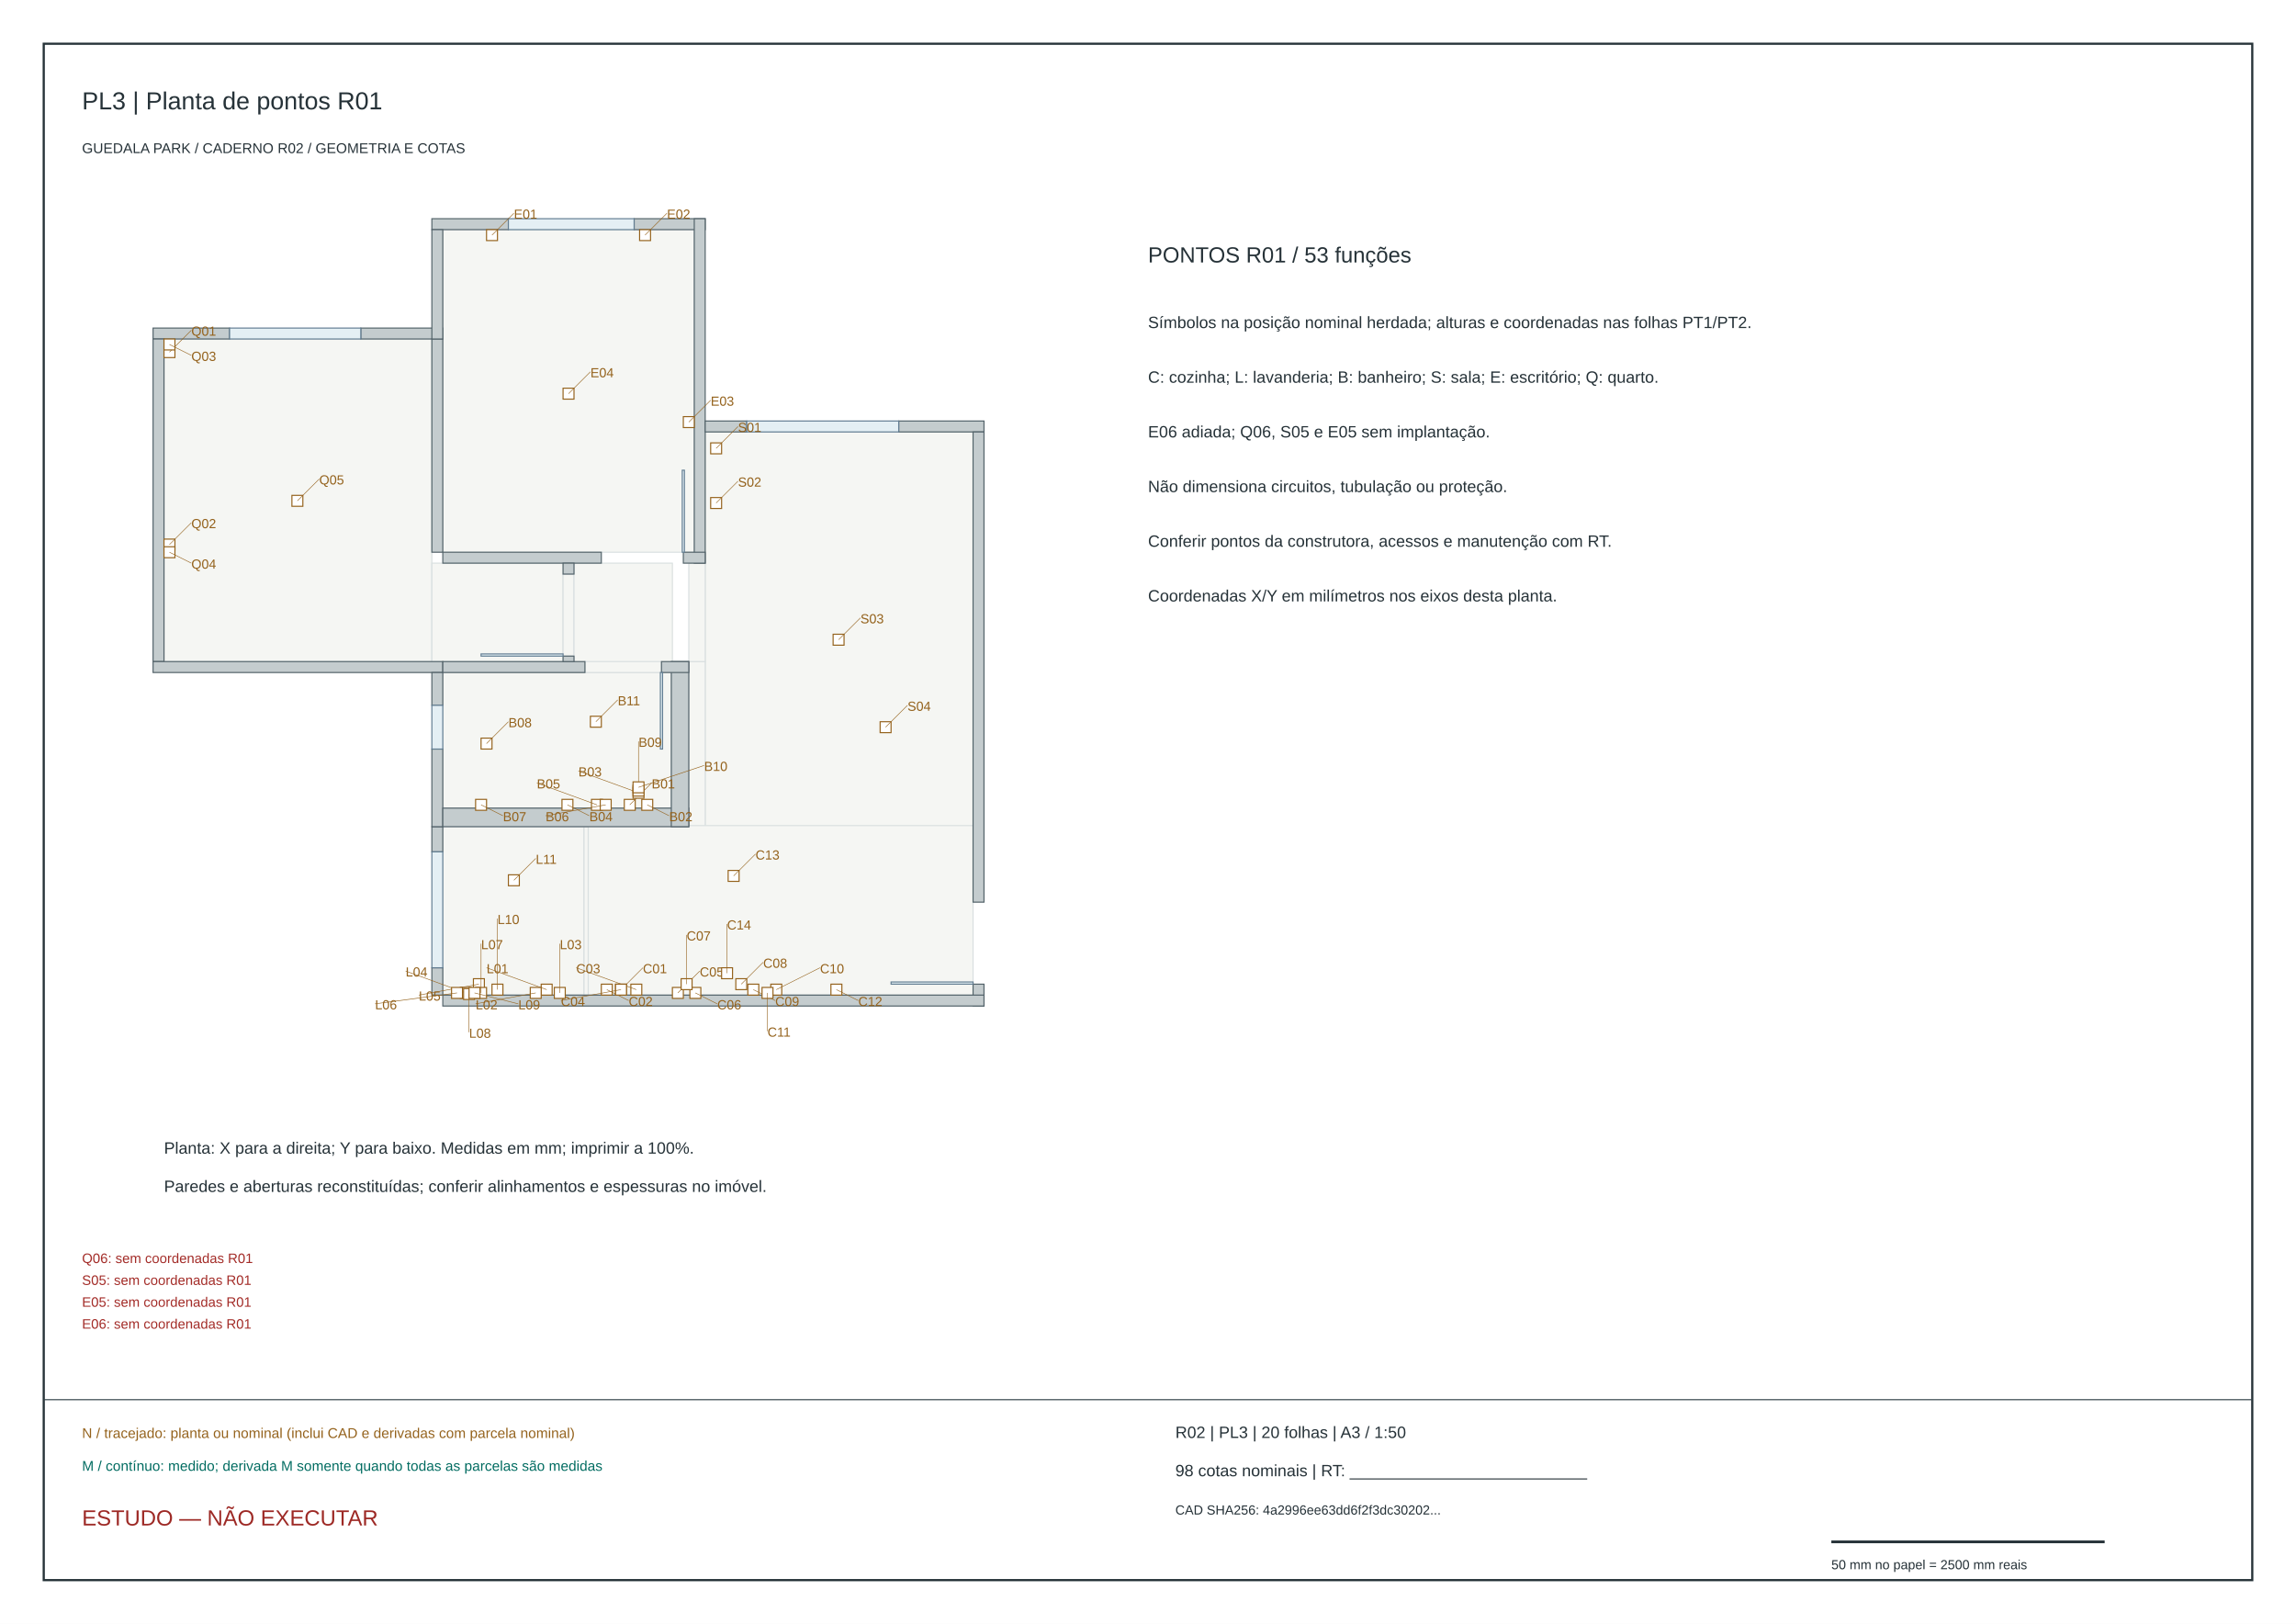
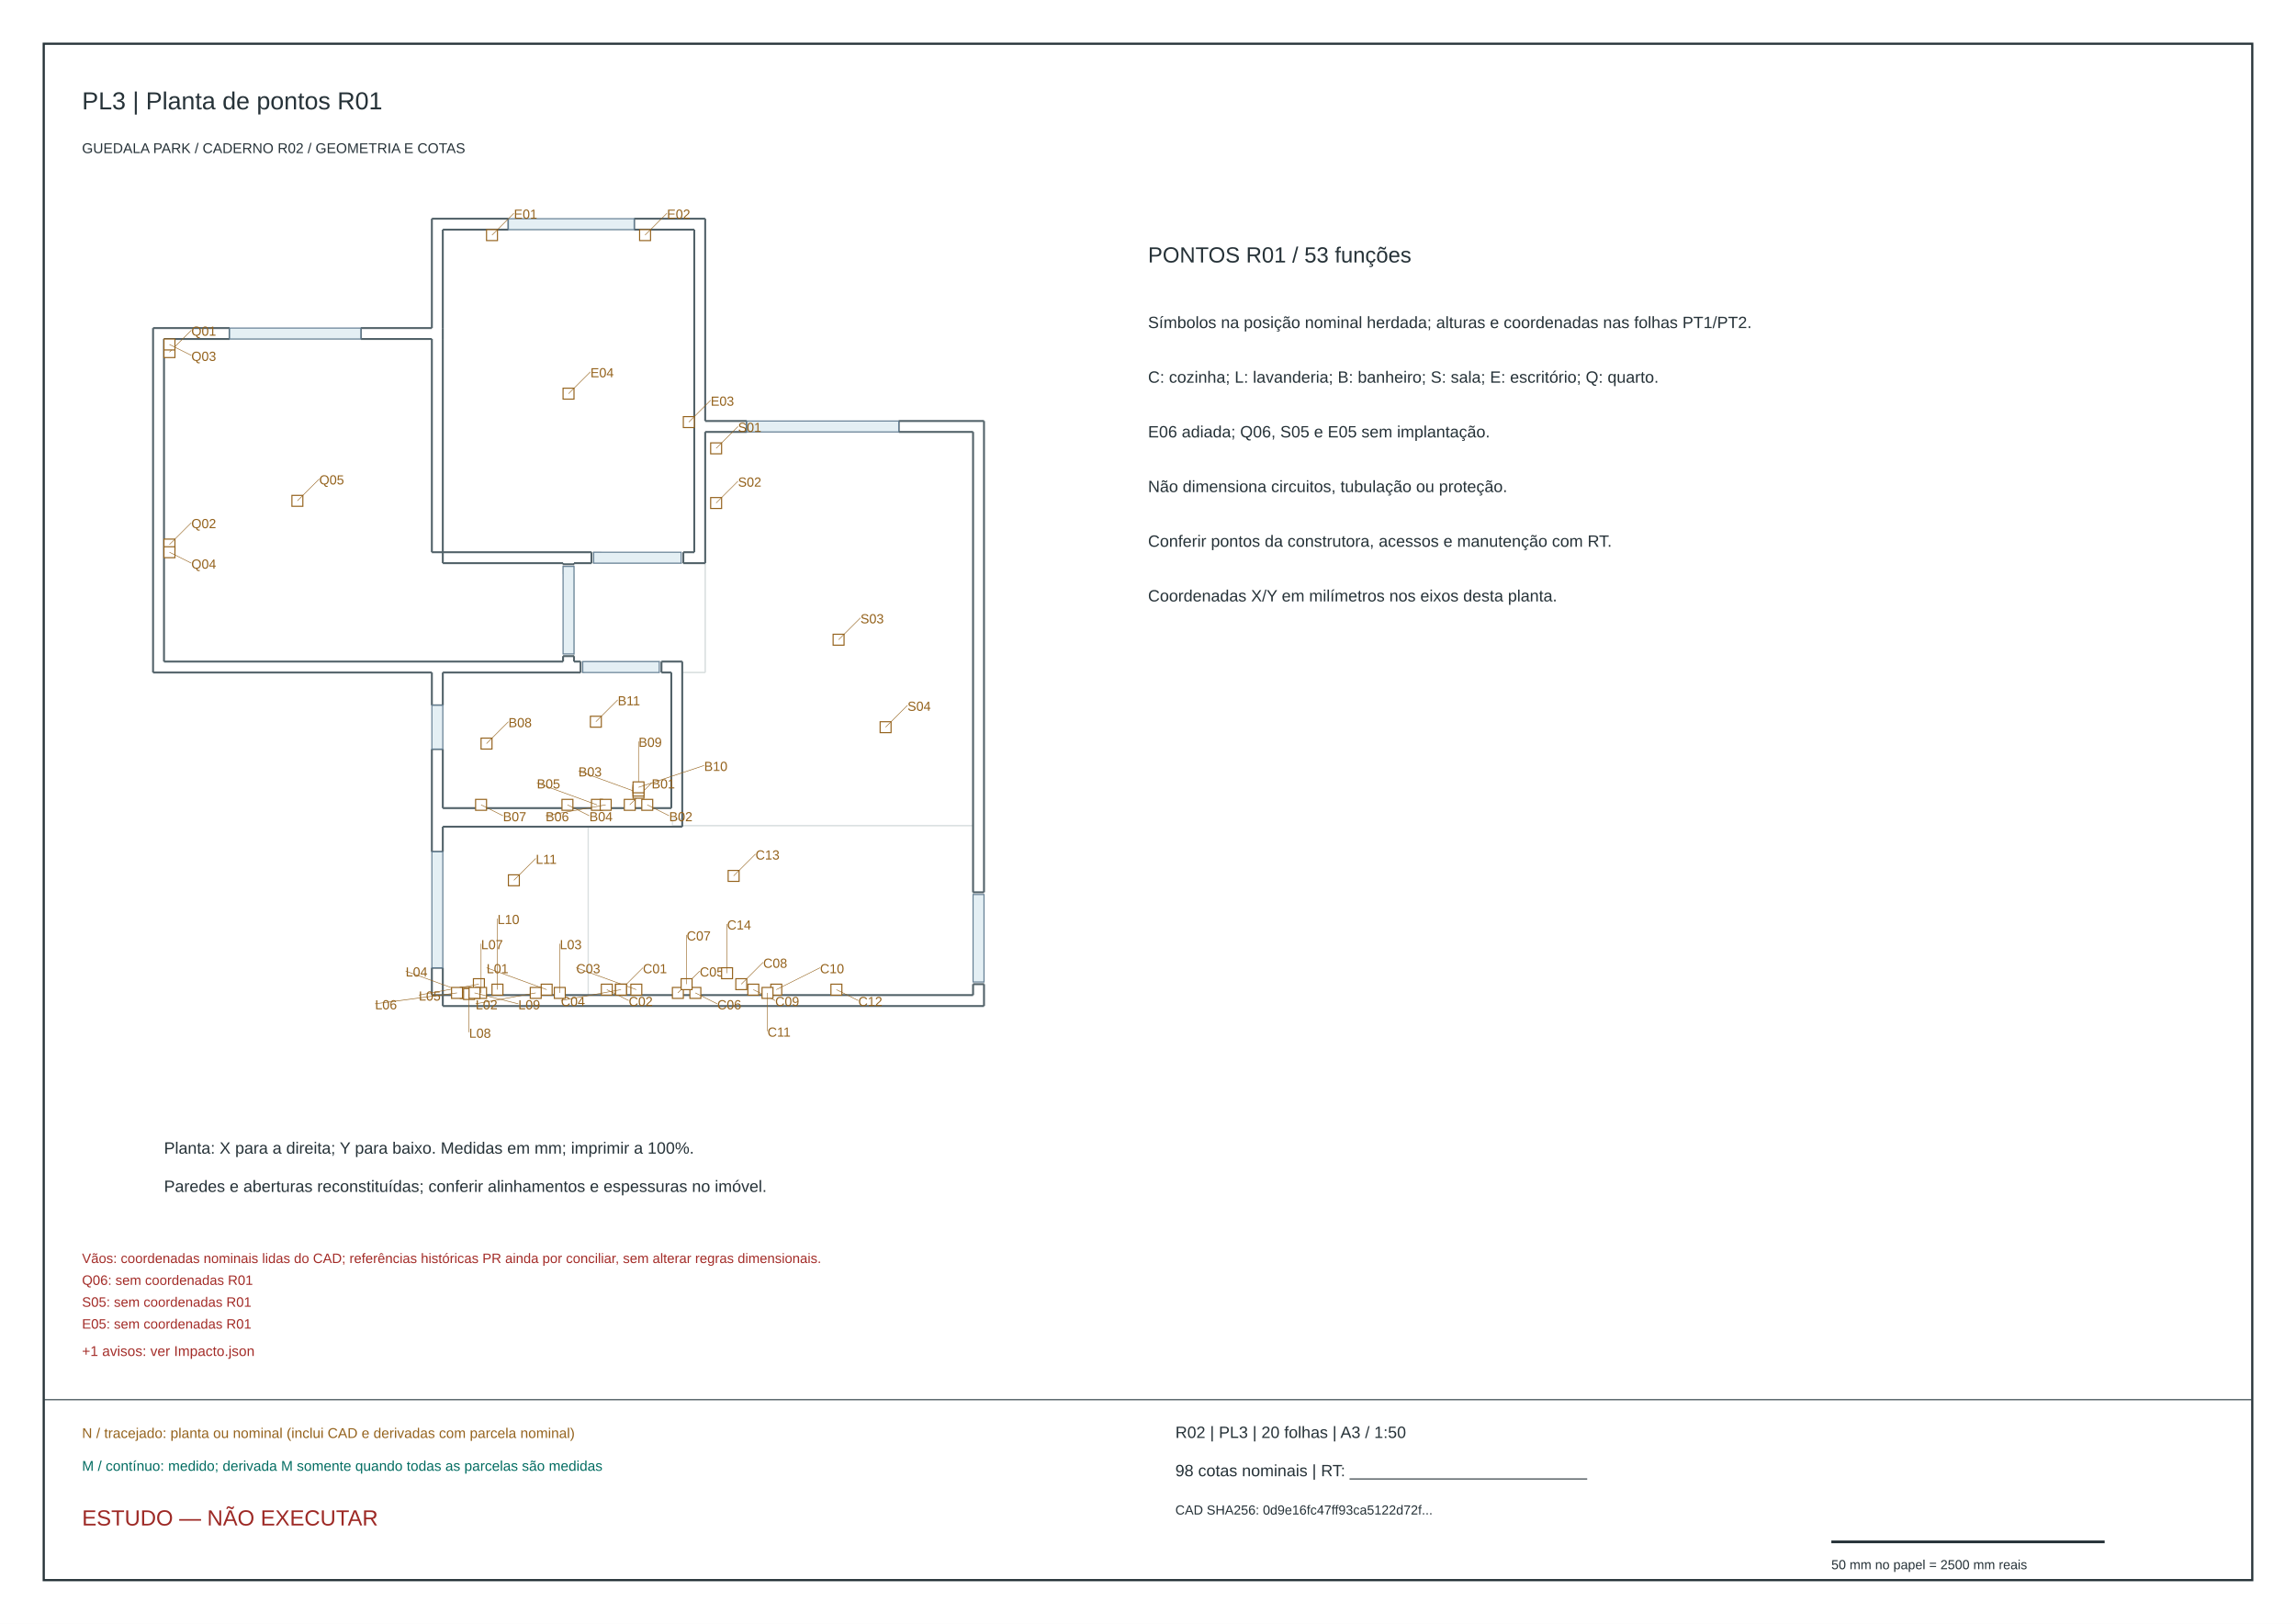
<svg xmlns="http://www.w3.org/2000/svg" width="420mm" height="297mm" viewBox="0 0 420 297">
  <rect width="420" height="297" fill="white" />
-   <rect x="30.0" y="62.0" width="49.0" height="59.0" stroke="#d9dfe0" fill="#f5f6f3" stroke-width="0.2" />
-   <rect x="79.0" y="103.0" width="24.0" height="18.0" stroke="#d9dfe0" fill="#f5f6f3" stroke-width="0.2" />
-   <rect x="103.0" y="105.0" width="2.0" height="15.0" stroke="#d9dfe0" fill="#f5f6f3" stroke-width="0.2" />
-   <rect x="81.0" y="42.0" width="46.0" height="59.0" stroke="#d9dfe0" fill="#f5f6f3" stroke-width="0.2" />
-   <rect x="129.0" y="79.0" width="49.0" height="76.0" stroke="#d9dfe0" fill="#f5f6f3" stroke-width="0.2" />
-   <rect x="126.0" y="121.0" width="3.0" height="30.2" stroke="#d9dfe0" fill="#f5f6f3" stroke-width="0.2" />
-   <rect x="126.0" y="103.0" width="3.0" height="18.0" stroke="#d9dfe0" fill="#f5f6f3" stroke-width="0.2" />
-   <rect x="105.0" y="103.0" width="18.0" height="21.0" stroke="#d9dfe0" fill="#f5f6f3" stroke-width="0.2" />
-   <rect x="107.6" y="151.0" width="70.4" height="31.0" stroke="#d9dfe0" fill="#f5f6f3" stroke-width="0.2" />
-   <rect x="106.8" y="151.2" width="0.8" height="30.8" stroke="#d9dfe0" fill="#f5f6f3" stroke-width="0.2" />
-   <rect x="81.0" y="151.2" width="25.8" height="30.8" stroke="#d9dfe0" fill="#f5f6f3" stroke-width="0.2" />
-   <rect x="81.0" y="123.0" width="41.8" height="24.8" stroke="#d9dfe0" fill="#f5f6f3" stroke-width="0.2" />
-   <rect x="107.0" y="121.0" width="14.0" height="2.0" stroke="#d9dfe0" fill="#f5f6f3" stroke-width="0.2" />
-   <rect x="28.0" y="60.0" width="14.0" height="2.0" stroke="#526269" fill="#c4ccce" stroke-width="0.2" />
-   <rect x="66.0" y="60.0" width="15.0" height="2.0" stroke="#526269" fill="#c4ccce" stroke-width="0.2" />
-   <rect x="28.0" y="62.0" width="2.0" height="59.0" stroke="#526269" fill="#c4ccce" stroke-width="0.2" />
-   <rect x="28.0" y="121.0" width="53.0" height="2.0" stroke="#526269" fill="#c4ccce" stroke-width="0.2" />
-   <rect x="79.0" y="62.0" width="2.0" height="39.0" stroke="#526269" fill="#c4ccce" stroke-width="0.2" />
-   <rect x="79.0" y="40.0" width="14.0" height="2.0" stroke="#526269" fill="#c4ccce" stroke-width="0.2" />
-   <rect x="116.0" y="40.0" width="13.0" height="2.0" stroke="#526269" fill="#c4ccce" stroke-width="0.2" />
-   <rect x="79.0" y="42.0" width="2.0" height="20.0" stroke="#526269" fill="#c4ccce" stroke-width="0.2" />
-   <rect x="127.0" y="40.0" width="2.0" height="63.0" stroke="#526269" fill="#c4ccce" stroke-width="0.2" />
-   <rect x="81.0" y="101.0" width="29.0" height="2.0" stroke="#526269" fill="#c4ccce" stroke-width="0.2" />
-   <rect x="125.0" y="101.0" width="4.0" height="2.0" stroke="#526269" fill="#c4ccce" stroke-width="0.2" />
-   <rect x="129.0" y="77.0" width="7.6" height="2.0" stroke="#526269" fill="#c4ccce" stroke-width="0.2" />
-   <rect x="164.4" y="77.0" width="15.6" height="2.0" stroke="#526269" fill="#c4ccce" stroke-width="0.2" />
-   <rect x="178.0" y="79.0" width="2.0" height="86.0" stroke="#526269" fill="#c4ccce" stroke-width="0.2" />
-   <rect x="178.0" y="180.0" width="2.0" height="4.0" stroke="#526269" fill="#c4ccce" stroke-width="0.2" />
-   <rect x="81.0" y="182.0" width="99.0" height="2.0" stroke="#526269" fill="#c4ccce" stroke-width="0.2" />
-   <rect x="79.0" y="151.2" width="2.0" height="4.6" stroke="#526269" fill="#c4ccce" stroke-width="0.2" />
-   <rect x="79.0" y="177.0" width="2.0" height="5.0" stroke="#526269" fill="#c4ccce" stroke-width="0.2" />
-   <rect x="79.0" y="123.0" width="2.0" height="6.0" stroke="#526269" fill="#c4ccce" stroke-width="0.2" />
-   <rect x="79.0" y="137.0" width="2.0" height="14.2" stroke="#526269" fill="#c4ccce" stroke-width="0.2" />
-   <rect x="81.0" y="147.8" width="45.0" height="3.4" stroke="#526269" fill="#c4ccce" stroke-width="0.2" />
-   <rect x="122.8" y="121.0" width="3.2" height="30.2" stroke="#526269" fill="#c4ccce" stroke-width="0.2" />
-   <rect x="81.0" y="121.0" width="26.0" height="2.0" stroke="#526269" fill="#c4ccce" stroke-width="0.2" />
-   <rect x="121.0" y="121.0" width="5.0" height="2.0" stroke="#526269" fill="#c4ccce" stroke-width="0.2" />
-   <rect x="103.0" y="103.0" width="2.0" height="2.0" stroke="#526269" fill="#c4ccce" stroke-width="0.2" />
-   <rect x="103.0" y="120.0" width="2.0" height="1.0" stroke="#526269" fill="#c4ccce" stroke-width="0.2" />
+   <line x1="103.0" y1="103.0" x2="81.0" y2="103.0" stroke="#d9dfe0" stroke-width="0.2" />
+   <line x1="81.0" y1="103.0" x2="81.0" y2="101.0" stroke="#d9dfe0" stroke-width="0.2" />
+   <line x1="81.0" y1="101.0" x2="79.0" y2="101.0" stroke="#d9dfe0" stroke-width="0.2" />
+   <line x1="79.0" y1="101.0" x2="79.0" y2="62.0" stroke="#d9dfe0" stroke-width="0.2" />
+   <line x1="79.0" y1="62.0" x2="30.0" y2="62.0" stroke="#d9dfe0" stroke-width="0.2" />
+   <line x1="30.0" y1="62.0" x2="30.0" y2="121.0" stroke="#d9dfe0" stroke-width="0.2" />
+   <line x1="30.0" y1="121.0" x2="103.0" y2="121.0" stroke="#d9dfe0" stroke-width="0.2" />
+   <line x1="103.0" y1="121.0" x2="103.0" y2="120.0" stroke="#d9dfe0" stroke-width="0.2" />
+   <line x1="103.0" y1="120.0" x2="105.0" y2="120.0" stroke="#d9dfe0" stroke-width="0.2" />
+   <line x1="105.0" y1="120.0" x2="105.0" y2="105.0" stroke="#d9dfe0" stroke-width="0.2" />
+   <line x1="105.0" y1="105.0" x2="103.0" y2="105.0" stroke="#d9dfe0" stroke-width="0.2" />
+   <line x1="103.0" y1="105.0" x2="103.0" y2="103.0" stroke="#d9dfe0" stroke-width="0.2" />
+   <line x1="127.0" y1="101.0" x2="127.0" y2="42.0" stroke="#d9dfe0" stroke-width="0.2" />
+   <line x1="127.0" y1="42.0" x2="81.0" y2="42.0" stroke="#d9dfe0" stroke-width="0.2" />
+   <line x1="81.0" y1="42.0" x2="81.0" y2="101.0" stroke="#d9dfe0" stroke-width="0.2" />
+   <line x1="81.0" y1="101.0" x2="110.0" y2="101.0" stroke="#d9dfe0" stroke-width="0.2" />
+   <line x1="110.0" y1="101.0" x2="110.0" y2="103.0" stroke="#d9dfe0" stroke-width="0.2" />
+   <line x1="110.0" y1="103.0" x2="125.0" y2="103.0" stroke="#d9dfe0" stroke-width="0.2" />
+   <line x1="125.0" y1="103.0" x2="125.0" y2="101.0" stroke="#d9dfe0" stroke-width="0.2" />
+   <line x1="125.0" y1="101.0" x2="127.0" y2="101.0" stroke="#d9dfe0" stroke-width="0.2" />
+   <line x1="178.0" y1="79.0" x2="129.0" y2="79.0" stroke="#d9dfe0" stroke-width="0.2" />
+   <line x1="129.0" y1="79.0" x2="129.0" y2="123.0" stroke="#d9dfe0" stroke-width="0.2" />
+   <line x1="129.0" y1="123.0" x2="124.8" y2="123.0" stroke="#d9dfe0" stroke-width="0.2" />
+   <line x1="124.8" y1="123.0" x2="124.8" y2="149.8" stroke="#d9dfe0" stroke-width="0.2" />
+   <line x1="124.8" y1="149.8" x2="123.0" y2="149.8" stroke="#d9dfe0" stroke-width="0.2" />
+   <line x1="123.0" y1="149.8" x2="123.0" y2="151.0" stroke="#d9dfe0" stroke-width="0.2" />
+   <line x1="123.0" y1="151.0" x2="178.0" y2="151.0" stroke="#d9dfe0" stroke-width="0.2" />
+   <line x1="178.0" y1="151.0" x2="178.0" y2="79.0" stroke="#d9dfe0" stroke-width="0.2" />
+   <line x1="129.0" y1="123.0" x2="129.0" y2="103.0" stroke="#d9dfe0" stroke-width="0.2" />
+   <line x1="129.0" y1="103.0" x2="105.0" y2="103.0" stroke="#d9dfe0" stroke-width="0.2" />
+   <line x1="105.0" y1="103.0" x2="105.0" y2="121.0" stroke="#d9dfe0" stroke-width="0.2" />
+   <line x1="105.0" y1="121.0" x2="124.8" y2="121.0" stroke="#d9dfe0" stroke-width="0.2" />
+   <line x1="124.8" y1="121.0" x2="124.8" y2="123.0" stroke="#d9dfe0" stroke-width="0.2" />
+   <line x1="124.8" y1="123.0" x2="129.0" y2="123.0" stroke="#d9dfe0" stroke-width="0.2" />
+   <line x1="178.0" y1="165.0" x2="178.0" y2="151.0" stroke="#d9dfe0" stroke-width="0.2" />
+   <line x1="178.0" y1="151.0" x2="124.8" y2="151.0" stroke="#d9dfe0" stroke-width="0.2" />
+   <line x1="124.8" y1="151.0" x2="124.8" y2="151.2" stroke="#d9dfe0" stroke-width="0.2" />
+   <line x1="124.8" y1="151.2" x2="107.6" y2="151.2" stroke="#d9dfe0" stroke-width="0.2" />
+   <line x1="107.6" y1="151.2" x2="107.6" y2="182.0" stroke="#d9dfe0" stroke-width="0.2" />
+   <line x1="107.6" y1="182.0" x2="178.0" y2="182.0" stroke="#d9dfe0" stroke-width="0.2" />
+   <line x1="178.0" y1="182.0" x2="178.0" y2="180.0" stroke="#d9dfe0" stroke-width="0.2" />
+   <line x1="178.0" y1="180.0" x2="180.0" y2="180.0" stroke="#d9dfe0" stroke-width="0.2" />
+   <line x1="180.0" y1="180.0" x2="180.0" y2="165.0" stroke="#d9dfe0" stroke-width="0.2" />
+   <line x1="180.0" y1="165.0" x2="178.0" y2="165.0" stroke="#d9dfe0" stroke-width="0.2" />
+   <line x1="107.6" y1="182.0" x2="107.6" y2="151.2" stroke="#d9dfe0" stroke-width="0.2" />
+   <line x1="107.6" y1="151.2" x2="81.0" y2="151.2" stroke="#d9dfe0" stroke-width="0.2" />
+   <line x1="81.0" y1="151.2" x2="81.0" y2="182.0" stroke="#d9dfe0" stroke-width="0.2" />
+   <line x1="81.0" y1="182.0" x2="107.6" y2="182.0" stroke="#d9dfe0" stroke-width="0.2" />
+   <line x1="122.8" y1="123.0" x2="121.0" y2="123.0" stroke="#d9dfe0" stroke-width="0.2" />
+   <line x1="121.0" y1="123.0" x2="121.0" y2="121.0" stroke="#d9dfe0" stroke-width="0.2" />
+   <line x1="121.0" y1="121.0" x2="107.0" y2="121.0" stroke="#d9dfe0" stroke-width="0.2" />
+   <line x1="107.0" y1="121.0" x2="107.0" y2="123.0" stroke="#d9dfe0" stroke-width="0.2" />
+   <line x1="107.0" y1="123.0" x2="81.0" y2="123.0" stroke="#d9dfe0" stroke-width="0.2" />
+   <line x1="81.0" y1="123.0" x2="81.0" y2="147.8" stroke="#d9dfe0" stroke-width="0.2" />
+   <line x1="81.0" y1="147.8" x2="122.8" y2="147.8" stroke="#d9dfe0" stroke-width="0.2" />
+   <line x1="122.8" y1="147.8" x2="122.8" y2="123.0" stroke="#d9dfe0" stroke-width="0.2" />
+   <line x1="79.0" y1="155.8" x2="81.0" y2="155.8" stroke="#526269" stroke-width="0.35" />
+   <line x1="81.0" y1="155.8" x2="81.0" y2="151.2" stroke="#526269" stroke-width="0.35" />
+   <line x1="81.0" y1="151.2" x2="124.8" y2="151.2" stroke="#526269" stroke-width="0.35" />
+   <line x1="124.8" y1="151.2" x2="124.8" y2="121.0" stroke="#526269" stroke-width="0.35" />
+   <line x1="124.8" y1="121.0" x2="121.0" y2="121.0" stroke="#526269" stroke-width="0.35" />
+   <line x1="121.0" y1="121.0" x2="121.0" y2="123.0" stroke="#526269" stroke-width="0.35" />
+   <line x1="121.0" y1="123.0" x2="122.8" y2="123.0" stroke="#526269" stroke-width="0.35" />
+   <line x1="122.8" y1="123.0" x2="122.8" y2="147.8" stroke="#526269" stroke-width="0.35" />
+   <line x1="122.8" y1="147.8" x2="81.0" y2="147.8" stroke="#526269" stroke-width="0.35" />
+   <line x1="81.0" y1="147.8" x2="81.0" y2="137.0" stroke="#526269" stroke-width="0.35" />
+   <line x1="81.0" y1="137.0" x2="79.0" y2="137.0" stroke="#526269" stroke-width="0.35" />
+   <line x1="79.0" y1="137.0" x2="79.0" y2="155.8" stroke="#526269" stroke-width="0.35" />
+   <line x1="28.0" y1="60.0" x2="28.0" y2="123.0" stroke="#526269" stroke-width="0.35" />
+   <line x1="28.0" y1="123.0" x2="79.0" y2="123.0" stroke="#526269" stroke-width="0.35" />
+   <line x1="79.0" y1="123.0" x2="79.0" y2="129.0" stroke="#526269" stroke-width="0.35" />
+   <line x1="79.0" y1="129.0" x2="81.0" y2="129.0" stroke="#526269" stroke-width="0.35" />
+   <line x1="81.0" y1="129.0" x2="81.0" y2="123.0" stroke="#526269" stroke-width="0.35" />
+   <line x1="81.0" y1="123.0" x2="106.2" y2="123.0" stroke="#526269" stroke-width="0.35" />
+   <line x1="106.2" y1="123.0" x2="106.2" y2="121.0" stroke="#526269" stroke-width="0.35" />
+   <line x1="106.2" y1="121.0" x2="105.0" y2="121.0" stroke="#526269" stroke-width="0.35" />
+   <line x1="105.0" y1="121.0" x2="105.0" y2="120.0" stroke="#526269" stroke-width="0.35" />
+   <line x1="105.0" y1="120.0" x2="103.0" y2="120.0" stroke="#526269" stroke-width="0.35" />
+   <line x1="103.0" y1="120.0" x2="103.0" y2="121.0" stroke="#526269" stroke-width="0.35" />
+   <line x1="103.0" y1="121.0" x2="30.0" y2="121.0" stroke="#526269" stroke-width="0.35" />
+   <line x1="30.0" y1="121.0" x2="30.0" y2="62.0" stroke="#526269" stroke-width="0.35" />
+   <line x1="30.0" y1="62.0" x2="42.0" y2="62.0" stroke="#526269" stroke-width="0.35" />
+   <line x1="42.0" y1="62.0" x2="42.0" y2="60.0" stroke="#526269" stroke-width="0.35" />
+   <line x1="42.0" y1="60.0" x2="28.0" y2="60.0" stroke="#526269" stroke-width="0.35" />
+   <line x1="79.0" y1="177.0" x2="79.0" y2="182.0" stroke="#526269" stroke-width="0.35" />
+   <line x1="79.0" y1="182.0" x2="81.0" y2="182.0" stroke="#526269" stroke-width="0.35" />
+   <line x1="81.0" y1="182.0" x2="81.0" y2="177.0" stroke="#526269" stroke-width="0.35" />
+   <line x1="81.0" y1="177.0" x2="79.0" y2="177.0" stroke="#526269" stroke-width="0.35" />
+   <line x1="93.0" y1="40.0" x2="79.0" y2="40.0" stroke="#526269" stroke-width="0.35" />
+   <line x1="79.0" y1="40.0" x2="79.0" y2="60.0" stroke="#526269" stroke-width="0.35" />
+   <line x1="79.0" y1="60.0" x2="66.0" y2="60.0" stroke="#526269" stroke-width="0.35" />
+   <line x1="66.0" y1="60.0" x2="66.0" y2="62.0" stroke="#526269" stroke-width="0.35" />
+   <line x1="66.0" y1="62.0" x2="79.0" y2="62.0" stroke="#526269" stroke-width="0.35" />
+   <line x1="79.0" y1="62.0" x2="79.0" y2="101.0" stroke="#526269" stroke-width="0.35" />
+   <line x1="79.0" y1="101.0" x2="81.0" y2="101.0" stroke="#526269" stroke-width="0.35" />
+   <line x1="81.0" y1="101.0" x2="81.0" y2="62.0" stroke="#526269" stroke-width="0.35" />
+   <line x1="81.0" y1="62.0" x2="81.0" y2="60.0" stroke="#526269" stroke-width="0.35" />
+   <line x1="81.0" y1="60.0" x2="81.0" y2="42.0" stroke="#526269" stroke-width="0.35" />
+   <line x1="81.0" y1="42.0" x2="93.0" y2="42.0" stroke="#526269" stroke-width="0.35" />
+   <line x1="93.0" y1="42.0" x2="93.0" y2="40.0" stroke="#526269" stroke-width="0.35" />
+   <line x1="136.6" y1="77.0" x2="129.0" y2="77.0" stroke="#526269" stroke-width="0.35" />
+   <line x1="129.0" y1="77.0" x2="129.0" y2="40.0" stroke="#526269" stroke-width="0.35" />
+   <line x1="129.0" y1="40.0" x2="116.0" y2="40.0" stroke="#526269" stroke-width="0.35" />
+   <line x1="116.0" y1="40.0" x2="116.0" y2="42.0" stroke="#526269" stroke-width="0.35" />
+   <line x1="116.0" y1="42.0" x2="127.0" y2="42.0" stroke="#526269" stroke-width="0.35" />
+   <line x1="127.0" y1="42.0" x2="127.0" y2="101.0" stroke="#526269" stroke-width="0.35" />
+   <line x1="127.0" y1="101.0" x2="125.0" y2="101.0" stroke="#526269" stroke-width="0.35" />
+   <line x1="125.0" y1="101.0" x2="125.0" y2="103.0" stroke="#526269" stroke-width="0.35" />
+   <line x1="125.0" y1="103.0" x2="129.0" y2="103.0" stroke="#526269" stroke-width="0.35" />
+   <line x1="129.0" y1="103.0" x2="129.0" y2="79.0" stroke="#526269" stroke-width="0.35" />
+   <line x1="129.0" y1="79.0" x2="136.6" y2="79.0" stroke="#526269" stroke-width="0.35" />
+   <line x1="136.6" y1="79.0" x2="136.6" y2="77.0" stroke="#526269" stroke-width="0.35" />
+   <line x1="180.0" y1="163.2" x2="180.0" y2="77.0" stroke="#526269" stroke-width="0.35" />
+   <line x1="180.0" y1="77.0" x2="164.4" y2="77.0" stroke="#526269" stroke-width="0.35" />
+   <line x1="164.4" y1="77.0" x2="164.4" y2="79.0" stroke="#526269" stroke-width="0.35" />
+   <line x1="164.4" y1="79.0" x2="178.0" y2="79.0" stroke="#526269" stroke-width="0.35" />
+   <line x1="178.0" y1="79.0" x2="178.0" y2="163.2" stroke="#526269" stroke-width="0.35" />
+   <line x1="178.0" y1="163.2" x2="180.0" y2="163.2" stroke="#526269" stroke-width="0.35" />
+   <line x1="178.0" y1="182.0" x2="81.0" y2="182.0" stroke="#526269" stroke-width="0.35" />
+   <line x1="81.0" y1="182.0" x2="81.0" y2="184.0" stroke="#526269" stroke-width="0.35" />
+   <line x1="81.0" y1="184.0" x2="180.0" y2="184.0" stroke="#526269" stroke-width="0.35" />
+   <line x1="180.0" y1="184.0" x2="180.0" y2="180.0" stroke="#526269" stroke-width="0.35" />
+   <line x1="180.0" y1="180.0" x2="178.0" y2="180.0" stroke="#526269" stroke-width="0.35" />
+   <line x1="178.0" y1="180.0" x2="178.0" y2="182.0" stroke="#526269" stroke-width="0.35" />
+   <line x1="108.2" y1="101.0" x2="81.0" y2="101.0" stroke="#526269" stroke-width="0.35" />
+   <line x1="81.0" y1="101.0" x2="81.0" y2="103.0" stroke="#526269" stroke-width="0.35" />
+   <line x1="81.0" y1="103.0" x2="103.0" y2="103.0" stroke="#526269" stroke-width="0.35" />
+   <line x1="103.0" y1="103.0" x2="103.0" y2="103.2" stroke="#526269" stroke-width="0.35" />
+   <line x1="103.0" y1="103.2" x2="105.0" y2="103.2" stroke="#526269" stroke-width="0.35" />
+   <line x1="105.0" y1="103.2" x2="105.0" y2="103.0" stroke="#526269" stroke-width="0.35" />
+   <line x1="105.0" y1="103.0" x2="108.2" y2="103.0" stroke="#526269" stroke-width="0.35" />
+   <line x1="108.2" y1="103.0" x2="108.2" y2="101.0" stroke="#526269" stroke-width="0.35" />
  <rect x="42.0" y="60.0" width="24.0" height="2.0" stroke="#627d92" fill="#e4eff4" stroke-width="0.2" />
  <rect x="93.0" y="40.0" width="23.0" height="2.0" stroke="#627d92" fill="#e4eff4" stroke-width="0.2" />
  <rect x="136.6" y="77.0" width="27.8" height="2.0" stroke="#627d92" fill="#e4eff4" stroke-width="0.2" />
  <rect x="79.0" y="155.8" width="2.0" height="21.2" stroke="#627d92" fill="#e4eff4" stroke-width="0.2" />
  <rect x="79.0" y="129.0" width="2.0" height="8.0" stroke="#627d92" fill="#e4eff4" stroke-width="0.2" />
-   <rect x="124.8" y="86.0" width="0.4" height="15.0" stroke="#627d92" fill="#e4eff4" stroke-width="0.2" />
-   <rect x="88.0" y="119.6" width="15.0" height="0.4" stroke="#627d92" fill="#e4eff4" stroke-width="0.2" />
-   <rect x="120.8" y="123.0" width="0.4" height="14.0" stroke="#627d92" fill="#e4eff4" stroke-width="0.2" />
-   <rect x="163.0" y="179.6" width="15.0" height="0.4" stroke="#627d92" fill="#e4eff4" stroke-width="0.2" />
+   <rect x="108.6" y="101.0" width="16.0" height="2.0" stroke="#627d92" fill="#e4eff4" stroke-width="0.2" />
+   <rect x="103.0" y="103.6" width="2.0" height="16.0" stroke="#627d92" fill="#e4eff4" stroke-width="0.2" />
+   <rect x="106.6" y="121.0" width="14.0" height="2.0" stroke="#627d92" fill="#e4eff4" stroke-width="0.2" />
+   <rect x="178.0" y="163.6" width="2.0" height="16.0" stroke="#627d92" fill="#e4eff4" stroke-width="0.2" />
  <rect x="112.6" y="180.0" width="2" height="2" stroke="#94621c" fill="#ffffff" stroke-width="0.2" />
  <line x1="113.6" y1="181.0" x2="117.6" y2="177.0" stroke="#94621c" stroke-width="0.1" />
  <text x="117.6" y="178.0" font-family="Arial, sans-serif" font-size="2.4" fill="#94621c">C01</text>
  <rect x="110.0" y="180.0" width="2" height="2" stroke="#94621c" fill="#ffffff" stroke-width="0.2" />
  <line x1="111.0" y1="181.0" x2="115.0" y2="183.0" stroke="#94621c" stroke-width="0.1" />
  <text x="115.0" y="184.0" font-family="Arial, sans-serif" font-size="2.4" fill="#94621c">C02</text>
  <rect x="115.4" y="180.0" width="2" height="2" stroke="#94621c" fill="#ffffff" stroke-width="0.2" />
  <line x1="116.4" y1="181.0" x2="105.4" y2="177.0" stroke="#94621c" stroke-width="0.1" />
  <text x="105.4" y="178.0" font-family="Arial, sans-serif" font-size="2.4" fill="#94621c">C03</text>
  <rect x="112.6" y="180.0" width="2" height="2" stroke="#94621c" fill="#ffffff" stroke-width="0.2" />
  <line x1="113.6" y1="181.0" x2="102.6" y2="183.0" stroke="#94621c" stroke-width="0.1" />
  <text x="102.6" y="184.0" font-family="Arial, sans-serif" font-size="2.4" fill="#94621c">C04</text>
  <rect x="123.0" y="180.6" width="2" height="2" stroke="#94621c" fill="#ffffff" stroke-width="0.2" />
  <line x1="124.0" y1="181.6" x2="128.0" y2="177.6" stroke="#94621c" stroke-width="0.1" />
  <text x="128.0" y="178.6" font-family="Arial, sans-serif" font-size="2.4" fill="#94621c">C05</text>
  <rect x="126.2" y="180.6" width="2" height="2" stroke="#94621c" fill="#ffffff" stroke-width="0.2" />
  <line x1="127.2" y1="181.6" x2="131.2" y2="183.6" stroke="#94621c" stroke-width="0.1" />
  <text x="131.2" y="184.6" font-family="Arial, sans-serif" font-size="2.4" fill="#94621c">C06</text>
  <rect x="124.6" y="179.0" width="2" height="2" stroke="#94621c" fill="#ffffff" stroke-width="0.2" />
  <line x1="125.6" y1="180.0" x2="125.6" y2="171.0" stroke="#94621c" stroke-width="0.1" />
  <text x="125.6" y="172.0" font-family="Arial, sans-serif" font-size="2.4" fill="#94621c">C07</text>
  <rect x="134.6" y="179.0" width="2" height="2" stroke="#94621c" fill="#ffffff" stroke-width="0.2" />
  <line x1="135.6" y1="180.0" x2="139.6" y2="176.0" stroke="#94621c" stroke-width="0.1" />
  <text x="139.6" y="177.0" font-family="Arial, sans-serif" font-size="2.4" fill="#94621c">C08</text>
  <rect x="136.8" y="180.0" width="2" height="2" stroke="#94621c" fill="#ffffff" stroke-width="0.2" />
  <line x1="137.8" y1="181.0" x2="141.8" y2="183.0" stroke="#94621c" stroke-width="0.1" />
  <text x="141.8" y="184.0" font-family="Arial, sans-serif" font-size="2.4" fill="#94621c">C09</text>
  <rect x="141.0" y="180.0" width="2" height="2" stroke="#94621c" fill="#ffffff" stroke-width="0.2" />
  <line x1="142.0" y1="181.0" x2="150.0" y2="177.0" stroke="#94621c" stroke-width="0.1" />
  <text x="150.0" y="178.0" font-family="Arial, sans-serif" font-size="2.4" fill="#94621c">C10</text>
  <rect x="139.4" y="180.6" width="2" height="2" stroke="#94621c" fill="#ffffff" stroke-width="0.2" />
  <line x1="140.4" y1="181.6" x2="140.4" y2="188.6" stroke="#94621c" stroke-width="0.1" />
  <text x="140.4" y="189.6" font-family="Arial, sans-serif" font-size="2.4" fill="#94621c">C11</text>
  <rect x="152.0" y="180.0" width="2" height="2" stroke="#94621c" fill="#ffffff" stroke-width="0.2" />
  <line x1="153.0" y1="181.0" x2="157.0" y2="183.0" stroke="#94621c" stroke-width="0.1" />
  <text x="157.0" y="184.0" font-family="Arial, sans-serif" font-size="2.4" fill="#94621c">C12</text>
  <rect x="133.2" y="159.2" width="2" height="2" stroke="#94621c" fill="#ffffff" stroke-width="0.2" />
  <line x1="134.2" y1="160.2" x2="138.2" y2="156.2" stroke="#94621c" stroke-width="0.1" />
  <text x="138.2" y="157.2" font-family="Arial, sans-serif" font-size="2.4" fill="#94621c">C13</text>
  <rect x="132.0" y="177.0" width="2" height="2" stroke="#94621c" fill="#ffffff" stroke-width="0.2" />
  <line x1="133.0" y1="178.0" x2="133.0" y2="169.0" stroke="#94621c" stroke-width="0.1" />
  <text x="133.0" y="170.0" font-family="Arial, sans-serif" font-size="2.4" fill="#94621c">C14</text>
  <rect x="99.0" y="180.0" width="2" height="2" stroke="#94621c" fill="#ffffff" stroke-width="0.2" />
  <line x1="100.0" y1="181.0" x2="89.0" y2="177.0" stroke="#94621c" stroke-width="0.1" />
  <text x="89.0" y="178.0" font-family="Arial, sans-serif" font-size="2.4" fill="#94621c">L01</text>
  <rect x="97.0" y="180.6" width="2" height="2" stroke="#94621c" fill="#ffffff" stroke-width="0.2" />
  <line x1="98.0" y1="181.6" x2="87.0" y2="183.6" stroke="#94621c" stroke-width="0.1" />
  <text x="87.0" y="184.6" font-family="Arial, sans-serif" font-size="2.4" fill="#94621c">L02</text>
  <rect x="101.4" y="180.6" width="2" height="2" stroke="#94621c" fill="#ffffff" stroke-width="0.2" />
  <line x1="102.4" y1="181.6" x2="102.4" y2="172.6" stroke="#94621c" stroke-width="0.1" />
  <text x="102.4" y="173.6" font-family="Arial, sans-serif" font-size="2.4" fill="#94621c">L03</text>
  <rect x="84.2" y="180.6" width="2" height="2" stroke="#94621c" fill="#ffffff" stroke-width="0.2" />
  <line x1="85.2" y1="181.6" x2="74.2" y2="177.6" stroke="#94621c" stroke-width="0.1" />
  <text x="74.2" y="178.6" font-family="Arial, sans-serif" font-size="2.4" fill="#94621c">L04</text>
  <rect x="86.6" y="179.0" width="2" height="2" stroke="#94621c" fill="#ffffff" stroke-width="0.2" />
  <line x1="87.6" y1="180.0" x2="76.6" y2="182.0" stroke="#94621c" stroke-width="0.1" />
  <text x="76.6" y="183.0" font-family="Arial, sans-serif" font-size="2.4" fill="#94621c">L05</text>
  <rect x="82.6" y="180.6" width="2" height="2" stroke="#94621c" fill="#ffffff" stroke-width="0.2" />
  <line x1="83.6" y1="181.6" x2="68.6" y2="183.6" stroke="#94621c" stroke-width="0.1" />
  <text x="68.6" y="184.6" font-family="Arial, sans-serif" font-size="2.4" fill="#94621c">L06</text>
  <rect x="87.0" y="180.6" width="2" height="2" stroke="#94621c" fill="#ffffff" stroke-width="0.2" />
  <line x1="88.0" y1="181.6" x2="88.0" y2="172.6" stroke="#94621c" stroke-width="0.1" />
  <text x="88.0" y="173.6" font-family="Arial, sans-serif" font-size="2.4" fill="#94621c">L07</text>
  <rect x="84.8" y="180.8" width="2" height="2" stroke="#94621c" fill="#ffffff" stroke-width="0.2" />
  <line x1="85.8" y1="181.8" x2="85.8" y2="188.8" stroke="#94621c" stroke-width="0.1" />
  <text x="85.8" y="189.8" font-family="Arial, sans-serif" font-size="2.4" fill="#94621c">L08</text>
  <rect x="85.8" y="180.6" width="2" height="2" stroke="#94621c" fill="#ffffff" stroke-width="0.2" />
  <line x1="86.8" y1="181.6" x2="94.8" y2="183.6" stroke="#94621c" stroke-width="0.1" />
  <text x="94.8" y="184.6" font-family="Arial, sans-serif" font-size="2.4" fill="#94621c">L09</text>
  <rect x="90.0" y="180.0" width="2" height="2" stroke="#94621c" fill="#ffffff" stroke-width="0.2" />
  <line x1="91.0" y1="181.0" x2="91.0" y2="168.0" stroke="#94621c" stroke-width="0.1" />
  <text x="91.0" y="169.0" font-family="Arial, sans-serif" font-size="2.4" fill="#94621c">L10</text>
  <rect x="93.0" y="160.0" width="2" height="2" stroke="#94621c" fill="#ffffff" stroke-width="0.2" />
  <line x1="94.0" y1="161.0" x2="98.0" y2="157.0" stroke="#94621c" stroke-width="0.1" />
  <text x="98.0" y="158.0" font-family="Arial, sans-serif" font-size="2.4" fill="#94621c">L11</text>
  <rect x="114.2" y="146.2" width="2" height="2" stroke="#94621c" fill="#ffffff" stroke-width="0.2" />
  <line x1="115.2" y1="147.2" x2="119.2" y2="143.2" stroke="#94621c" stroke-width="0.1" />
  <text x="119.2" y="144.2" font-family="Arial, sans-serif" font-size="2.4" fill="#94621c">B01</text>
  <rect x="117.4" y="146.2" width="2" height="2" stroke="#94621c" fill="#ffffff" stroke-width="0.2" />
  <line x1="118.4" y1="147.2" x2="122.4" y2="149.2" stroke="#94621c" stroke-width="0.1" />
  <text x="122.4" y="150.2" font-family="Arial, sans-serif" font-size="2.4" fill="#94621c">B02</text>
  <rect x="115.8" y="144.0" width="2" height="2" stroke="#94621c" fill="#ffffff" stroke-width="0.2" />
  <line x1="116.8" y1="145.0" x2="105.8" y2="141.0" stroke="#94621c" stroke-width="0.1" />
  <text x="105.8" y="142.0" font-family="Arial, sans-serif" font-size="2.4" fill="#94621c">B03</text>
  <rect x="102.8" y="146.2" width="2" height="2" stroke="#94621c" fill="#ffffff" stroke-width="0.2" />
  <line x1="103.8" y1="147.2" x2="107.8" y2="149.2" stroke="#94621c" stroke-width="0.1" />
  <text x="107.8" y="150.2" font-family="Arial, sans-serif" font-size="2.4" fill="#94621c">B04</text>
  <rect x="108.2" y="146.2" width="2" height="2" stroke="#94621c" fill="#ffffff" stroke-width="0.2" />
  <line x1="109.2" y1="147.2" x2="98.2" y2="143.2" stroke="#94621c" stroke-width="0.1" />
  <text x="98.2" y="144.2" font-family="Arial, sans-serif" font-size="2.4" fill="#94621c">B05</text>
  <rect x="109.8" y="146.2" width="2" height="2" stroke="#94621c" fill="#ffffff" stroke-width="0.2" />
  <line x1="110.8" y1="147.2" x2="99.8" y2="149.2" stroke="#94621c" stroke-width="0.1" />
  <text x="99.8" y="150.2" font-family="Arial, sans-serif" font-size="2.4" fill="#94621c">B06</text>
  <rect x="87.0" y="146.2" width="2" height="2" stroke="#94621c" fill="#ffffff" stroke-width="0.2" />
  <line x1="88.0" y1="147.2" x2="92.0" y2="149.2" stroke="#94621c" stroke-width="0.1" />
  <text x="92.0" y="150.2" font-family="Arial, sans-serif" font-size="2.4" fill="#94621c">B07</text>
  <rect x="88.0" y="135.0" width="2" height="2" stroke="#94621c" fill="#ffffff" stroke-width="0.2" />
  <line x1="89.0" y1="136.0" x2="93.0" y2="132.0" stroke="#94621c" stroke-width="0.1" />
  <text x="93.0" y="133.0" font-family="Arial, sans-serif" font-size="2.4" fill="#94621c">B08</text>
  <rect x="115.8" y="143.6" width="2" height="2" stroke="#94621c" fill="#ffffff" stroke-width="0.2" />
  <line x1="116.8" y1="144.6" x2="116.8" y2="135.6" stroke="#94621c" stroke-width="0.1" />
  <text x="116.8" y="136.6" font-family="Arial, sans-serif" font-size="2.4" fill="#94621c">B09</text>
  <rect x="115.8" y="143.0" width="2" height="2" stroke="#94621c" fill="#ffffff" stroke-width="0.2" />
  <line x1="116.8" y1="144.0" x2="128.8" y2="140.0" stroke="#94621c" stroke-width="0.1" />
  <text x="128.8" y="141.0" font-family="Arial, sans-serif" font-size="2.4" fill="#94621c">B10</text>
  <rect x="108.0" y="131.0" width="2" height="2" stroke="#94621c" fill="#ffffff" stroke-width="0.2" />
  <line x1="109.0" y1="132.0" x2="113.0" y2="128.0" stroke="#94621c" stroke-width="0.1" />
  <text x="113.0" y="129.0" font-family="Arial, sans-serif" font-size="2.4" fill="#94621c">B11</text>
  <rect x="130.0" y="81.0" width="2" height="2" stroke="#94621c" fill="#ffffff" stroke-width="0.2" />
  <line x1="131.0" y1="82.0" x2="135.0" y2="78.0" stroke="#94621c" stroke-width="0.1" />
  <text x="135.0" y="79.0" font-family="Arial, sans-serif" font-size="2.4" fill="#94621c">S01</text>
  <rect x="130.0" y="91.0" width="2" height="2" stroke="#94621c" fill="#ffffff" stroke-width="0.2" />
  <line x1="131.0" y1="92.0" x2="135.0" y2="88.0" stroke="#94621c" stroke-width="0.1" />
  <text x="135.0" y="89.0" font-family="Arial, sans-serif" font-size="2.4" fill="#94621c">S02</text>
  <rect x="152.4" y="116.0" width="2" height="2" stroke="#94621c" fill="#ffffff" stroke-width="0.2" />
  <line x1="153.4" y1="117.0" x2="157.4" y2="113.0" stroke="#94621c" stroke-width="0.1" />
  <text x="157.4" y="114.0" font-family="Arial, sans-serif" font-size="2.4" fill="#94621c">S03</text>
  <rect x="161.0" y="132.0" width="2" height="2" stroke="#94621c" fill="#ffffff" stroke-width="0.2" />
  <line x1="162.0" y1="133.0" x2="166.0" y2="129.0" stroke="#94621c" stroke-width="0.1" />
  <text x="166.0" y="130.0" font-family="Arial, sans-serif" font-size="2.4" fill="#94621c">S04</text>
  <rect x="89.0" y="42.0" width="2" height="2" stroke="#94621c" fill="#ffffff" stroke-width="0.2" />
  <line x1="90.0" y1="43.0" x2="94.0" y2="39.0" stroke="#94621c" stroke-width="0.1" />
  <text x="94.0" y="40.0" font-family="Arial, sans-serif" font-size="2.4" fill="#94621c">E01</text>
  <rect x="117.0" y="42.0" width="2" height="2" stroke="#94621c" fill="#ffffff" stroke-width="0.2" />
  <line x1="118.0" y1="43.0" x2="122.0" y2="39.0" stroke="#94621c" stroke-width="0.1" />
  <text x="122.0" y="40.0" font-family="Arial, sans-serif" font-size="2.4" fill="#94621c">E02</text>
  <rect x="125.0" y="76.2" width="2" height="2" stroke="#94621c" fill="#ffffff" stroke-width="0.2" />
  <line x1="126.0" y1="77.2" x2="130.0" y2="73.2" stroke="#94621c" stroke-width="0.1" />
  <text x="130.0" y="74.2" font-family="Arial, sans-serif" font-size="2.4" fill="#94621c">E03</text>
  <rect x="103.0" y="71.0" width="2" height="2" stroke="#94621c" fill="#ffffff" stroke-width="0.2" />
  <line x1="104.0" y1="72.0" x2="108.0" y2="68.0" stroke="#94621c" stroke-width="0.1" />
  <text x="108.0" y="69.0" font-family="Arial, sans-serif" font-size="2.4" fill="#94621c">E04</text>
  <rect x="30.0" y="63.4" width="2" height="2" stroke="#94621c" fill="#ffffff" stroke-width="0.2" />
  <line x1="31.0" y1="64.4" x2="35.0" y2="60.4" stroke="#94621c" stroke-width="0.1" />
  <text x="35.0" y="61.4" font-family="Arial, sans-serif" font-size="2.4" fill="#94621c">Q01</text>
  <rect x="30.0" y="98.6" width="2" height="2" stroke="#94621c" fill="#ffffff" stroke-width="0.2" />
  <line x1="31.0" y1="99.6" x2="35.0" y2="95.6" stroke="#94621c" stroke-width="0.1" />
  <text x="35.0" y="96.6" font-family="Arial, sans-serif" font-size="2.4" fill="#94621c">Q02</text>
  <rect x="30.0" y="62.0" width="2" height="2" stroke="#94621c" fill="#ffffff" stroke-width="0.2" />
  <line x1="31.0" y1="63.0" x2="35.0" y2="65.0" stroke="#94621c" stroke-width="0.1" />
  <text x="35.0" y="66.0" font-family="Arial, sans-serif" font-size="2.4" fill="#94621c">Q03</text>
  <rect x="30.0" y="100.0" width="2" height="2" stroke="#94621c" fill="#ffffff" stroke-width="0.2" />
  <line x1="31.0" y1="101.0" x2="35.0" y2="103.0" stroke="#94621c" stroke-width="0.1" />
  <text x="35.0" y="104.0" font-family="Arial, sans-serif" font-size="2.4" fill="#94621c">Q04</text>
  <rect x="53.4" y="90.6" width="2" height="2" stroke="#94621c" fill="#ffffff" stroke-width="0.2" />
  <line x1="54.4" y1="91.6" x2="58.4" y2="87.6" stroke="#94621c" stroke-width="0.1" />
  <text x="58.4" y="88.6" font-family="Arial, sans-serif" font-size="2.4" fill="#94621c">Q05</text>
  <text x="210" y="48" font-family="Arial, sans-serif" font-size="4" fill="#263238">PONTOS R01 / 53 funções</text>
  <text x="210" y="60" font-family="Arial, sans-serif" font-size="3" fill="#263238">Símbolos na posição nominal herdada; alturas e coordenadas nas folhas PT1/PT2.</text>
  <text x="210" y="70" font-family="Arial, sans-serif" font-size="3" fill="#263238">C: cozinha; L: lavanderia; B: banheiro; S: sala; E: escritório; Q: quarto.</text>
  <text x="210" y="80" font-family="Arial, sans-serif" font-size="3" fill="#263238">E06 adiada; Q06, S05 e E05 sem implantação.</text>
  <text x="210" y="90" font-family="Arial, sans-serif" font-size="3" fill="#263238">Não dimensiona circuitos, tubulação ou proteção.</text>
  <text x="210" y="100" font-family="Arial, sans-serif" font-size="3" fill="#263238">Conferir pontos da construtora, acessos e manutenção com RT.</text>
  <text x="210" y="110" font-family="Arial, sans-serif" font-size="3" fill="#263238">Coordenadas X/Y em milímetros nos eixos desta planta.</text>
  <text x="30" y="211" font-family="Arial, sans-serif" font-size="3" fill="#263238">Planta: X para a direita; Y para baixo. Medidas em mm; imprimir a 100%.</text>
  <text x="30" y="218" font-family="Arial, sans-serif" font-size="3" fill="#263238">Paredes e aberturas reconstituídas; conferir alinhamentos e espessuras no imóvel.</text>
  <rect x="8" y="8" width="404" height="281" stroke="#263238" fill="none" stroke-width="0.4" />
  <text x="15" y="20" font-family="Arial, sans-serif" font-size="4.5" fill="#263238">PL3 | Planta de pontos R01</text>
  <text x="15" y="28" font-family="Arial, sans-serif" font-size="2.6" fill="#263238">GUEDALA PARK  /  CADERNO R02  /  GEOMETRIA E COTAS</text>
-   <text x="15" y="231" font-family="Arial, sans-serif" font-size="2.5" fill="#a32c28">Q06: sem coordenadas R01</text>
-   <text x="15" y="235" font-family="Arial, sans-serif" font-size="2.5" fill="#a32c28">S05: sem coordenadas R01</text>
-   <text x="15" y="239" font-family="Arial, sans-serif" font-size="2.5" fill="#a32c28">E05: sem coordenadas R01</text>
-   <text x="15" y="243" font-family="Arial, sans-serif" font-size="2.5" fill="#a32c28">E06: sem coordenadas R01</text>
+   <text x="15" y="231" font-family="Arial, sans-serif" font-size="2.5" fill="#a32c28">Vãos: coordenadas nominais lidas do CAD; referências históricas PR ainda por conciliar, sem alterar regras dimensionais.</text>
+   <text x="15" y="235" font-family="Arial, sans-serif" font-size="2.5" fill="#a32c28">Q06: sem coordenadas R01</text>
+   <text x="15" y="239" font-family="Arial, sans-serif" font-size="2.5" fill="#a32c28">S05: sem coordenadas R01</text>
+   <text x="15" y="243" font-family="Arial, sans-serif" font-size="2.5" fill="#a32c28">E05: sem coordenadas R01</text>
+   <text x="15" y="248" font-family="Arial, sans-serif" font-size="2.6" fill="#a32c28">+1 avisos: ver Impacto.json</text>
  <line x1="8" y1="256" x2="412" y2="256" stroke="#34434a" stroke-width="0.2" />
  <text x="15" y="263" font-family="Arial, sans-serif" font-size="2.6" fill="#94621c">N / tracejado: planta ou nominal (inclui CAD e derivadas com parcela nominal)</text>
  <text x="15" y="269" font-family="Arial, sans-serif" font-size="2.6" fill="#006b60">M / contínuo: medido; derivada M somente quando todas as parcelas são medidas</text>
  <text x="15" y="279" font-family="Arial, sans-serif" font-size="4" fill="#9d2925">ESTUDO — NÃO EXECUTAR</text>
  <text x="215" y="263" font-family="Arial, sans-serif" font-size="3" fill="#263238">R02 | PL3 | 20 folhas | A3 / 1:50</text>
  <text x="215" y="270" font-family="Arial, sans-serif" font-size="3" fill="#263238">98 cotas nominais | RT: __________________________</text>
-   <text x="215" y="277" font-family="Arial, sans-serif" font-size="2.4" fill="#263238">CAD SHA256: 4a2996ee63dd6f2f3dc30202...</text>
+   <text x="215" y="277" font-family="Arial, sans-serif" font-size="2.4" fill="#263238">CAD SHA256: 0d9e16fc47ff93ca5122d72f...</text>
  <line x1="335" y1="282" x2="385" y2="282" stroke="#263238" stroke-width="0.5" />
  <text x="335" y="287" font-family="Arial, sans-serif" font-size="2.4" fill="#263238">50 mm no papel = 2500 mm reais</text>
</svg>
